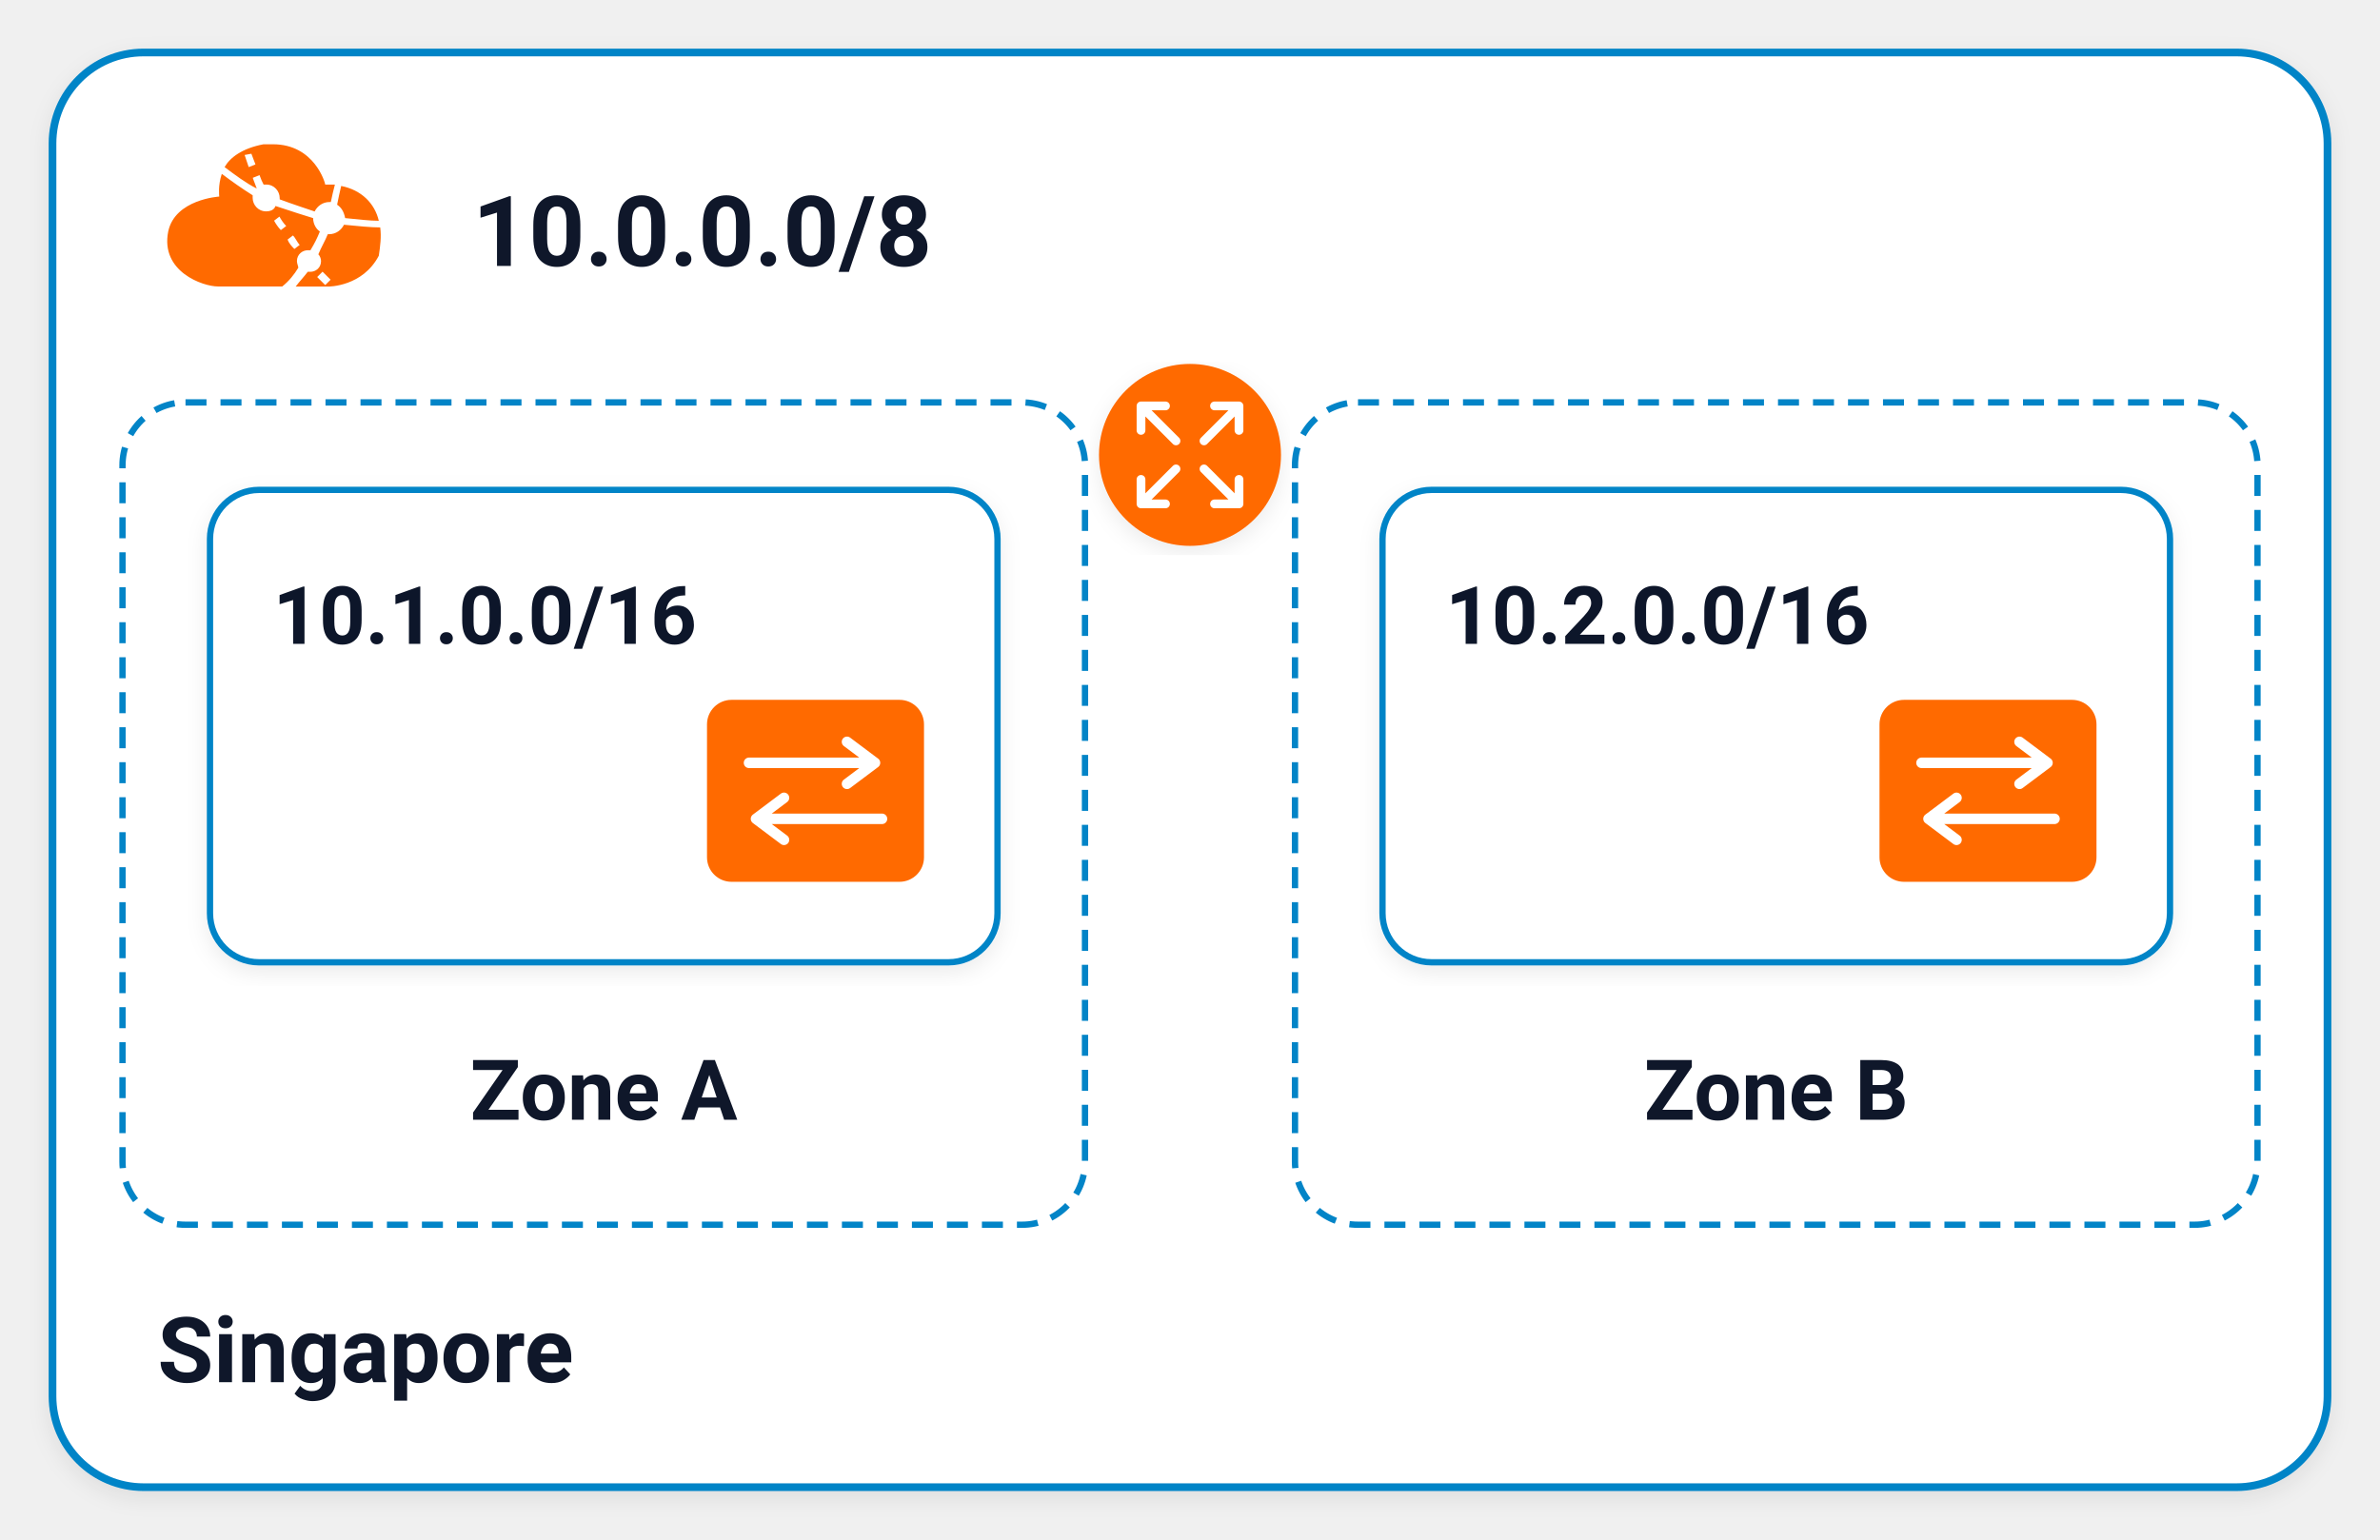
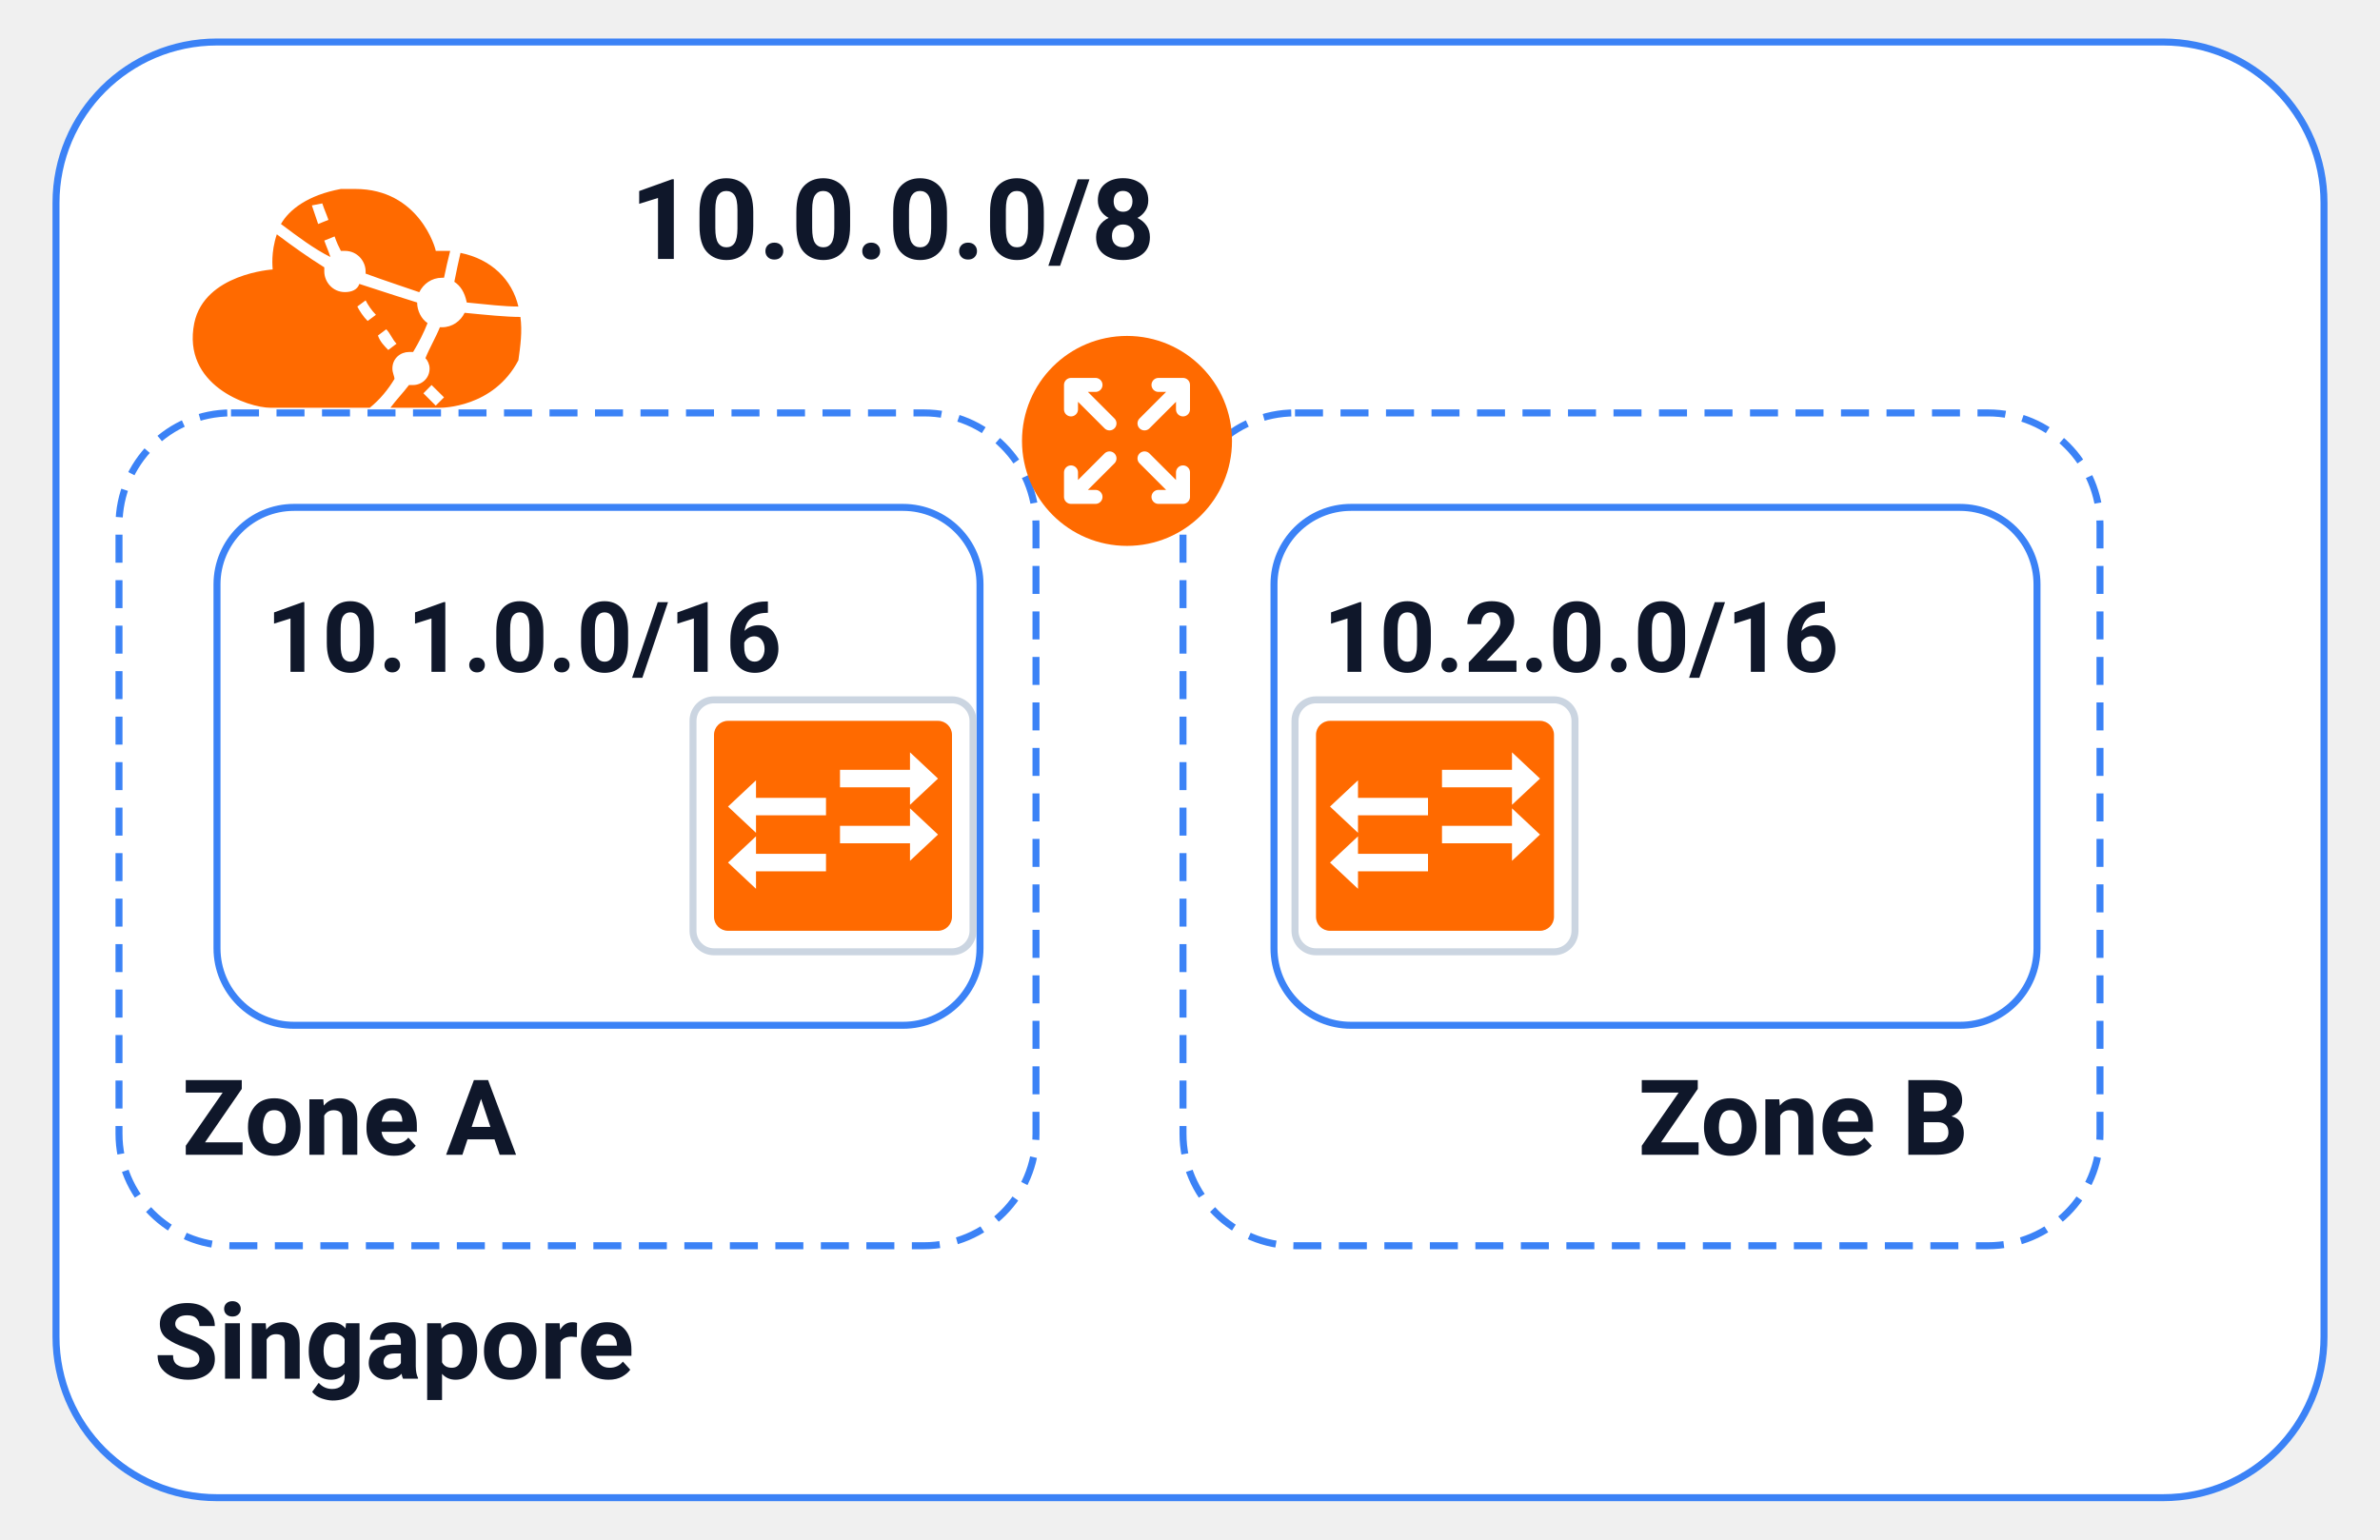
- <svg xmlns="http://www.w3.org/2000/svg" viewBox="0 0 680 440" width="100%" height="auto">
-   <defs>
-     <filter id="mz-shadow" x="-5%" y="-5%" width="110%" height="110%">
-       <feDropShadow dx="0" dy="2" stdDeviation="3" flood-opacity="0.08" />
-     </filter>
-   </defs>
+ <svg xmlns="http://www.w3.org/2000/svg" viewBox="0 0 680 440" width="680" height="440">
  <rect width="680" height="440" fill="none" />
  <g font-family="-apple-system, BlinkMacSystemFont, 'Segoe UI', Roboto, Helvetica, Arial, sans-serif">
-     <rect x="15" y="15" width="650" height="410" rx="26" fill="#ffffff" stroke="#0284c7" stroke-width="2.2" filter="url(#mz-shadow)" />
-     <g transform="translate(45, 32)">
-       <g transform="scale(0.065) translate(0, -50)">
-         <path d="M418.816 339.456l29.696-11.776c6.144 17.92 11.776 29.696 17.92 41.472h11.776c35.328 0 58.88 29.696 58.88 58.88v6.144c47.104 17.92 144.896 50.176 153.6 53.248 11.776-23.552 35.328-41.472 65.024-41.472h6.144c5.12-25.6 11.264-51.2 17.92-76.8H737.28c0-6.144-47.104-177.152-229.888-177.152H465.92C371.2 209.92 318.464 250.88 294.912 292.352 342.016 327.68 389.12 363.008 436.224 386.56c-5.632-17.408-11.776-29.184-17.408-47.104z m-6.144-105.984c6.144 17.92 11.776 29.696 17.92 47.104l-29.696 11.776-17.92-53.248 29.696-5.632z m247.808 424.448h11.776c17.92-29.696 29.696-53.248 41.472-82.432-17.92-11.776-29.696-35.328-29.696-58.88-10.24-2.56-112.128-35.328-165.376-53.248-6.144 17.92-23.552 23.552-41.472 23.552-35.328 0-58.88-29.696-58.88-58.88v-11.776c-47.104-29.696-88.576-58.88-135.68-94.208C265.216 374.784 271.36 416.256 271.36 421.888c0 0-194.56 11.776-224.256 153.6-35.328 177.152 153.6 241.664 218.112 241.664h283.136c29.696-23.552 53.248-53.248 70.656-82.432 0-6.144-6.144-17.92-6.144-29.696 0.512-29.184 24.064-47.104 47.616-47.104z m-118.272-88.576c-11.776-11.776-23.552-29.696-29.696-41.472l23.552-17.92c6.144 11.776 17.92 29.696 29.696 41.472l-23.552 17.92z m29.696 41.472l23.552-17.92c11.776 11.776 17.92 29.696 29.696 41.472l-23.552 17.92c-11.776-12.288-23.552-24.064-29.696-41.472z m407.04-53.248c-41.472 0-100.352-6.144-159.232-11.776-11.776 23.552-35.328 41.472-65.024 41.472h-6.144c-11.776 29.696-29.696 58.88-41.472 88.576 6.144 6.144 11.776 17.92 11.776 29.696 0 29.696-23.552 47.104-47.104 47.104H660.48c-17.92 23.552-35.328 41.472-53.248 65.024h141.312c6.144 0 153.088 0 224.256-135.68 6.144-41.984 11.776-82.944 6.144-124.416zM737.28 811.008l-35.328-35.328 23.552-23.552 35.328 35.328-23.552 23.552z m235.52-282.624c-17.92-76.8-76.8-135.68-165.376-153.088-6.144 23.552-11.776 53.248-17.92 82.432 17.92 11.776 29.696 29.696 35.328 58.88 59.392 5.632 107.008 11.776 147.968 11.776z" fill="#FF6A00" />
-       </g>
-       <text x="90" y="44" font-size="28" font-weight="700" fill="#0f172a">10.0.0.0/8</text>
+     <rect x="16" y="12" width="648" height="416" rx="46" fill="#ffffff" stroke="#3b82f6" stroke-width="2" />
+     <g transform="translate(38, 22) scale(3.2)">
+       <path d="M 17.08 14.61 L 18 14.24 C 18.19 14.79 18.37 15.16 18.56 15.53 L 18.92 15.53 C 20.03 15.53 20.77 16.45 20.77 17.37 L 20.77 17.56 C 22.24 18.11 25.3 19.12 25.56 19.22 C 25.93 18.48 26.66 17.93 27.59 17.93 L 27.77 17.93 C 27.93 17.13 28.12 16.33 28.32 15.53 L 27.03 15.53 C 27.03 15.34 25.56 10 19.85 10 L 18.56 10 C 15.61 10.55 13.95 11.84 13.21 13.13 C 14.69 14.24 16.16 15.35 17.63 16.08 C 17.45 15.53 17.27 15.16 17.08 14.61 Z M 16.9 11.29 C 17.08 11.84 17.26 12.21 17.45 12.76 L 16.53 13.13 L 15.97 11.47 L 16.9 11.29 Z M 24.64 24.56 L 25.01 24.56 C 25.56 23.64 25.93 22.9 26.3 21.98 C 25.74 21.61 25.37 20.87 25.37 20.14 C 25.05 20.05 21.87 19.03 20.21 18.48 C 20.03 19.03 19.48 19.21 18.92 19.21 C 17.82 19.21 17.08 18.29 17.08 17.37 L 17.08 17 C 15.61 16.08 14.32 15.16 12.84 14.05 C 12.29 15.71 12.47 17 12.47 17.19 C 12.47 17.19 6.39 17.56 5.47 21.98 C 4.36 27.51 10.26 29.54 12.29 29.54 L 21.14 29.54 C 22.06 28.8 22.8 27.88 23.35 26.96 C 23.35 26.77 23.16 26.4 23.16 26.04 C 23.16 25.11 23.9 24.56 24.64 24.56 Z M 20.95 21.79 C 20.58 21.43 20.21 20.87 20.03 20.5 L 20.77 19.95 C 20.95 20.32 21.32 20.87 21.69 21.24 L 20.95 21.79 Z M 21.87 23.09 L 22.61 22.53 C 22.98 22.9 23.16 23.45 23.53 23.82 L 22.79 24.38 C 22.43 24.01 22.06 23.64 21.87 23.09 Z M 34.59 21.43 C 33.3 21.43 31.46 21.24 29.61 21.06 C 29.25 21.8 28.51 22.35 27.59 22.35 L 27.4 22.35 C 27.03 23.27 26.48 24.19 26.11 25.11 C 26.3 25.3 26.48 25.67 26.48 26.03 C 26.48 26.95 25.74 27.51 25.01 27.51 L 24.64 27.51 C 24.08 28.25 23.53 28.8 22.98 29.54 L 27.4 29.54 C 27.59 29.54 32.19 29.54 34.41 25.3 C 34.59 24.01 34.77 22.72 34.59 21.43 Z M 27.03 29.35 L 25.93 28.25 L 26.66 27.51 L 27.77 28.61 L 27.03 29.35 Z M 34.41 20.5 C 33.85 18.11 32.01 16.27 29.24 15.71 C 29.06 16.45 28.88 17.37 28.69 18.29 C 29.24 18.66 29.61 19.21 29.8 20.14 C 31.64 20.32 33.11 20.5 34.41 20.5 Z" fill="#ff6a00" />
    </g>
-     <g transform="translate(340, 130)" filter="url(#mz-shadow)">
-       <circle cx="0" cy="0" r="26" fill="#ff6a00" />
-       <path d="M 4 -4 L 14 -14 M 7 -14 L 14 -14 L 14 -7" stroke="#ffffff" stroke-width="2.5" stroke-linecap="round" stroke-linejoin="round" fill="none" />
-       <path d="M -4 -4 L -14 -14 M -7 -14 L -14 -14 L -14 -7" stroke="#ffffff" stroke-width="2.5" stroke-linecap="round" stroke-linejoin="round" fill="none" />
-       <path d="M 4 4 L 14 14 M 7 14 L 14 14 L 14 7" stroke="#ffffff" stroke-width="2.5" stroke-linecap="round" stroke-linejoin="round" fill="none" />
-       <path d="M -4 4 L -14 14 M -7 14 L -14 14 L -14 7" stroke="#ffffff" stroke-width="2.5" stroke-linecap="round" stroke-linejoin="round" fill="none" />
+     <text x="180" y="74" font-size="32" font-weight="600" fill="#0f172a">10.0.0.0/8</text>
+     <rect x="34" y="118" width="262" height="238" rx="32" fill="#ffffff" stroke="#3b82f6" stroke-width="2" stroke-dasharray="8,5" />
+     <rect x="62" y="145" width="218" height="148" rx="22" fill="#ffffff" stroke="#3b82f6" stroke-width="2" />
+     <text x="76" y="192" font-size="28" font-weight="600" fill="#0f172a">10.1.0.0/16</text>
+     <g transform="translate(198, 200)">
+       <rect x="0" y="0" width="80" height="72" rx="6" fill="#ffffff" stroke="#cbd5e1" stroke-width="2" />
+       <rect x="6" y="6" width="68" height="60" rx="4" fill="#ff6a00" />
+       <path d="M 42 20 L 62 20 L 62 15 L 70 22.5 L 62 30 L 62 25 L 42 25 Z" fill="#ffffff" />
+       <path d="M 38 28 L 18 28 L 18 23 L 10 30.5 L 18 38 L 18 33 L 38 33 Z" fill="#ffffff" />
+       <path d="M 42 36 L 62 36 L 62 31 L 70 38.5 L 62 46 L 62 41 L 42 41 Z" fill="#ffffff" />
+       <path d="M 38 44 L 18 44 L 18 39 L 10 46.5 L 18 54 L 18 49 L 38 49 Z" fill="#ffffff" />
    </g>
-     <g transform="translate(35, 115)">
-       <rect x="0" y="0" width="275" height="235" rx="18" fill="none" stroke="#0284c7" stroke-width="1.8" stroke-dasharray="6,4" />
-       <g transform="translate(25, 25)" filter="url(#mz-shadow)">
-         <rect x="0" y="0" width="225" height="135" rx="14" fill="#ffffff" stroke="#0284c7" stroke-width="1.8" />
-         <text x="18" y="44" font-size="23" font-weight="700" fill="#0f172a">10.1.0.0/16</text>
-         <g transform="translate(142, 60)">
-           <rect x="0" y="0" width="62" height="52" rx="7" fill="#ff6a00" />
-           <path d="M 12 18 L 48 18 M 40 12 L 48 18 L 40 24" stroke="#ffffff" stroke-width="3" stroke-linecap="round" stroke-linejoin="round" fill="none" />
-           <path d="M 50 34 L 14 34 M 22 28 L 14 34 L 22 40" stroke="#ffffff" stroke-width="3" stroke-linecap="round" stroke-linejoin="round" fill="none" />
-         </g>
-       </g>
-       <text x="137.5" y="205" text-anchor="middle" font-size="24" font-weight="700" fill="#0f172a">Zone A</text>
+     <text x="52" y="330" font-size="30" font-weight="600" fill="#0f172a">Zone A</text>
+     <rect x="338" y="118" width="262" height="238" rx="32" fill="#ffffff" stroke="#3b82f6" stroke-width="2" stroke-dasharray="8,5" />
+     <rect x="364" y="145" width="218" height="148" rx="22" fill="#ffffff" stroke="#3b82f6" stroke-width="2" />
+     <text x="378" y="192" font-size="28" font-weight="600" fill="#0f172a">10.2.0.0/16</text>
+     <g transform="translate(370, 200)">
+       <rect x="0" y="0" width="80" height="72" rx="6" fill="#ffffff" stroke="#cbd5e1" stroke-width="2" />
+       <rect x="6" y="6" width="68" height="60" rx="4" fill="#ff6a00" />
+       <path d="M 42 20 L 62 20 L 62 15 L 70 22.5 L 62 30 L 62 25 L 42 25 Z" fill="#ffffff" />
+       <path d="M 38 28 L 18 28 L 18 23 L 10 30.5 L 18 38 L 18 33 L 38 33 Z" fill="#ffffff" />
+       <path d="M 42 36 L 62 36 L 62 31 L 70 38.5 L 62 46 L 62 41 L 42 41 Z" fill="#ffffff" />
+       <path d="M 38 44 L 18 44 L 18 39 L 10 46.5 L 18 54 L 18 49 L 38 49 Z" fill="#ffffff" />
    </g>
-     <g transform="translate(370, 115)">
-       <rect x="0" y="0" width="275" height="235" rx="18" fill="none" stroke="#0284c7" stroke-width="1.8" stroke-dasharray="6,4" />
-       <g transform="translate(25, 25)" filter="url(#mz-shadow)">
-         <rect x="0" y="0" width="225" height="135" rx="14" fill="#ffffff" stroke="#0284c7" stroke-width="1.8" />
-         <text x="18" y="44" font-size="23" font-weight="700" fill="#0f172a">10.2.0.0/16</text>
-         <g transform="translate(142, 60)">
-           <rect x="0" y="0" width="62" height="52" rx="7" fill="#ff6a00" />
-           <path d="M 12 18 L 48 18 M 40 12 L 48 18 L 40 24" stroke="#ffffff" stroke-width="3" stroke-linecap="round" stroke-linejoin="round" fill="none" />
-           <path d="M 50 34 L 14 34 M 22 28 L 14 34 L 22 40" stroke="#ffffff" stroke-width="3" stroke-linecap="round" stroke-linejoin="round" fill="none" />
-         </g>
-       </g>
-       <text x="137.5" y="205" text-anchor="middle" font-size="24" font-weight="700" fill="#0f172a">Zone B</text>
+     <text x="468" y="330" font-size="30" font-weight="600" fill="#0f172a">Zone B</text>
+     <g transform="translate(322, 126)">
+       <circle cx="0" cy="0" r="30" fill="#ff6a00" />
+       <path d="M 5 -5 L 16 -16 M 9 -16 L 16 -16 L 16 -9" stroke="#ffffff" stroke-width="4" stroke-linecap="round" stroke-linejoin="round" fill="none" />
+       <path d="M -5 -5 L -16 -16 M -9 -16 L -16 -16 L -16 -9" stroke="#ffffff" stroke-width="4" stroke-linecap="round" stroke-linejoin="round" fill="none" />
+       <path d="M 5 5 L 16 16 M 9 16 L 16 16 L 16 9" stroke="#ffffff" stroke-width="4" stroke-linecap="round" stroke-linejoin="round" fill="none" />
+       <path d="M -5 5 L -16 16 M -9 16 L -16 16 L -16 9" stroke="#ffffff" stroke-width="4" stroke-linecap="round" stroke-linejoin="round" fill="none" />
    </g>
-     <text x="45" y="395" font-size="26" font-weight="700" fill="#0f172a">Singapore</text>
+     <text x="44" y="394" font-size="30" font-weight="600" fill="#0f172a">Singapore</text>
  </g>
</svg>
